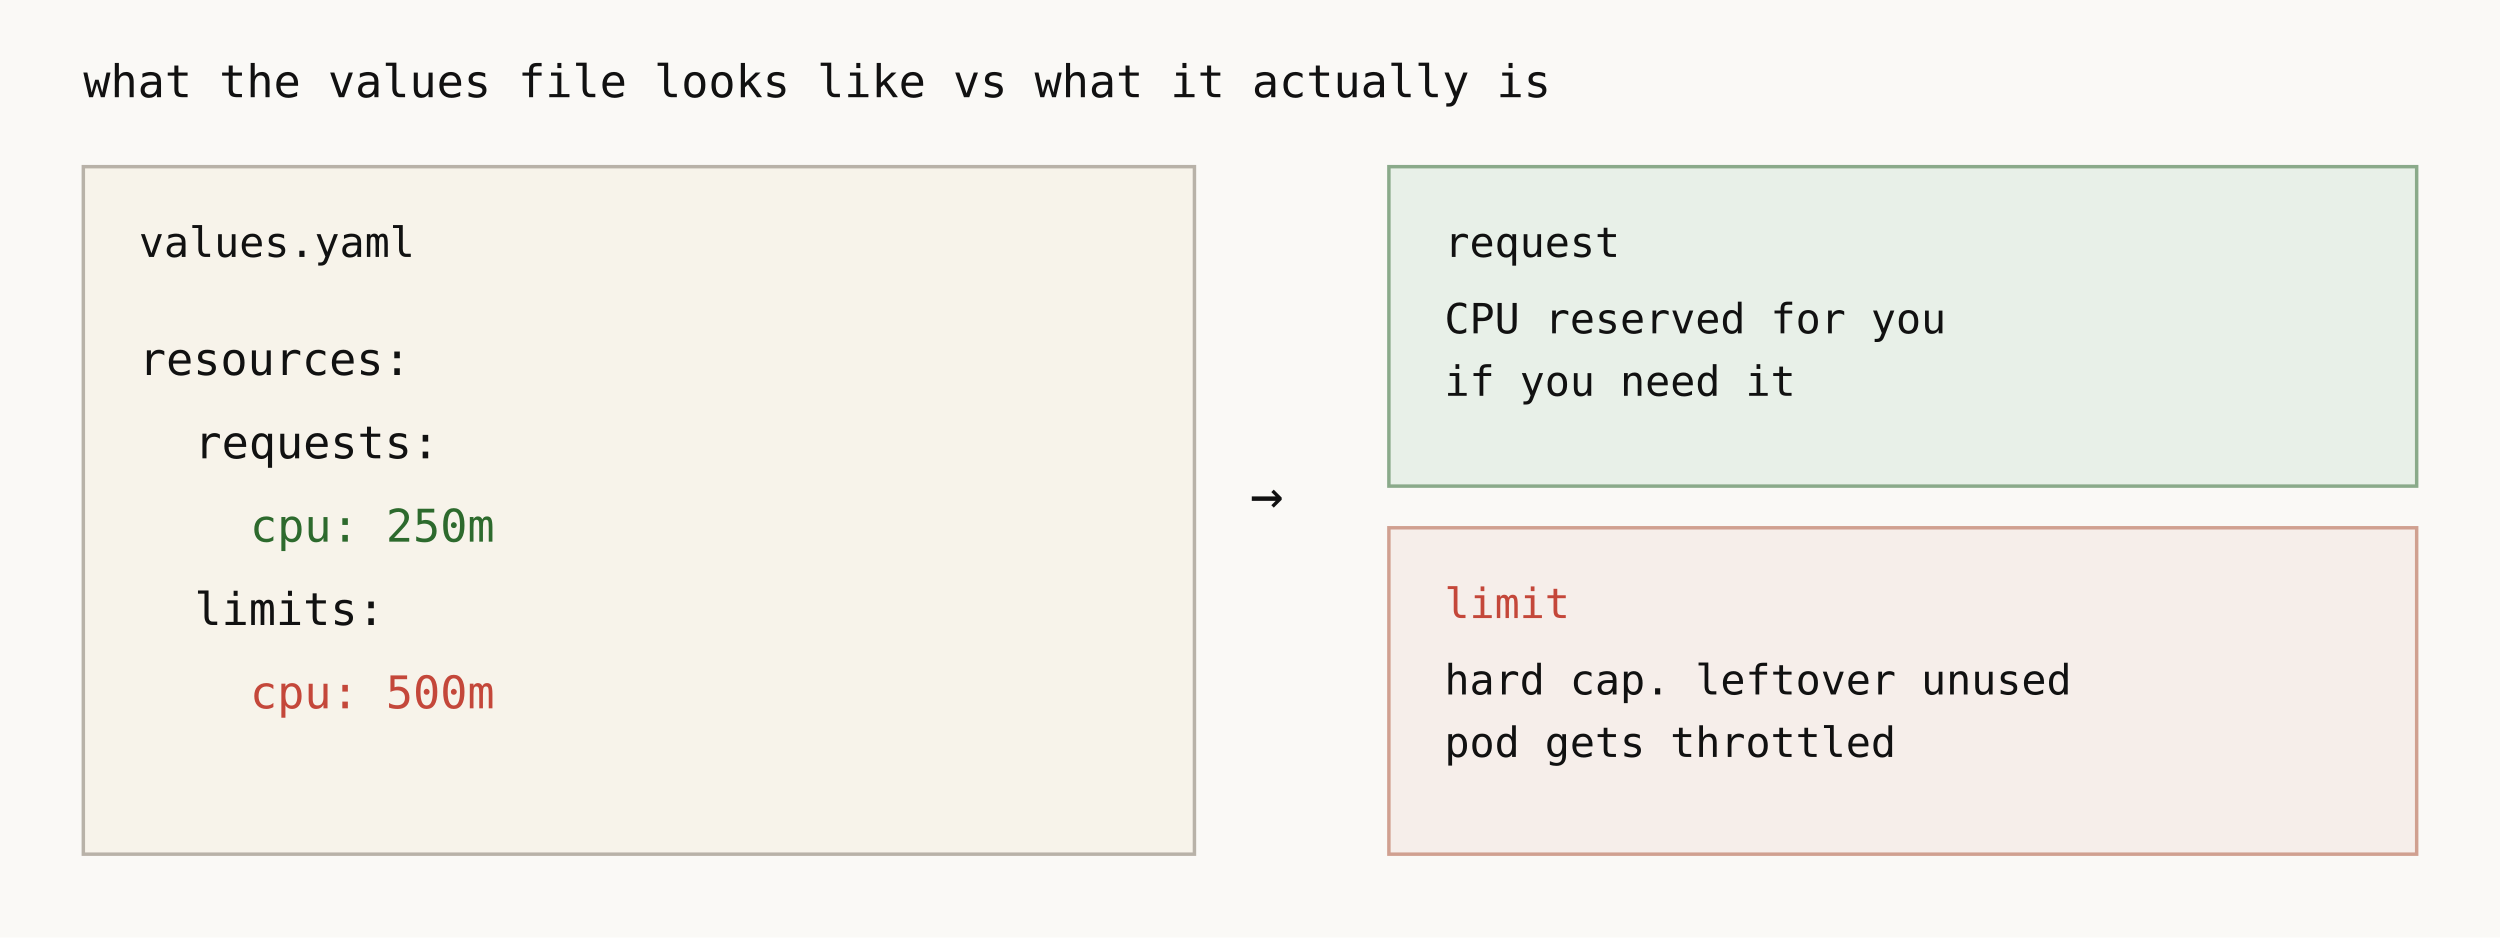
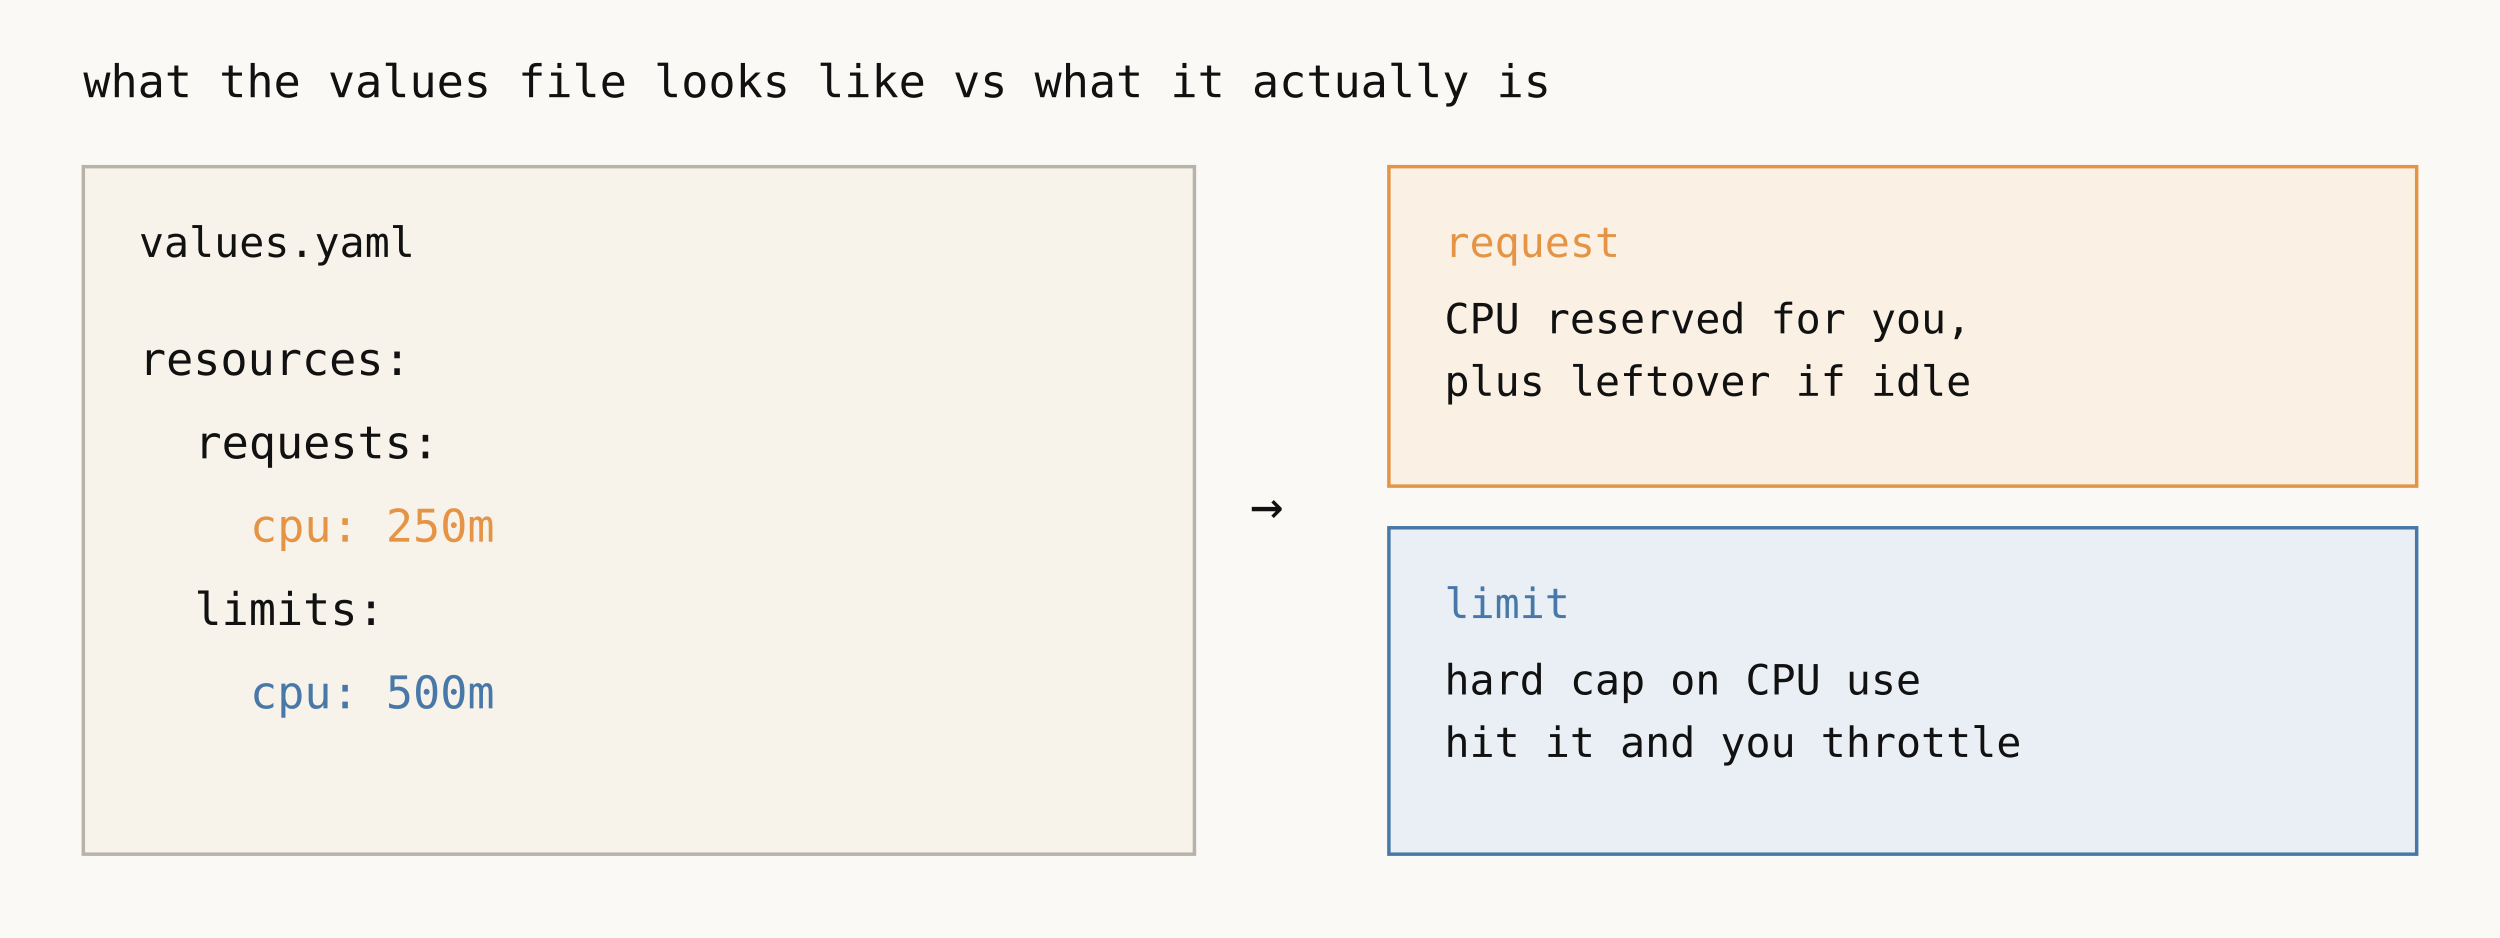
<svg xmlns="http://www.w3.org/2000/svg" width="720" height="270" viewBox="0 0 720 270">
  <rect width="720" height="270" fill="#faf9f6" />
  <text x="24" y="28" font-family="ui-monospace, SFMono-Regular, Menlo, monospace" font-size="13" fill="#111111">what the values file looks like vs what it actually is</text>
  <rect x="24" y="48" width="320" height="198" fill="#f7f3ea" stroke="#b8b2a8" />
  <text x="40" y="74" font-family="ui-monospace, SFMono-Regular, Menlo, monospace" font-size="12" fill="#111111">values.yaml</text>
  <text x="40" y="108" font-family="ui-monospace, SFMono-Regular, Menlo, monospace" font-size="13" fill="#111111">resources:</text>
  <text x="56" y="132" font-family="ui-monospace, SFMono-Regular, Menlo, monospace" font-size="13" fill="#111111">  requests:</text>
-   <text x="72" y="156" font-family="ui-monospace, SFMono-Regular, Menlo, monospace" font-size="13" fill="#2d6a2d">    cpu: 250m</text>
+   <text x="72" y="156" font-family="ui-monospace, SFMono-Regular, Menlo, monospace" font-size="13" fill="#e49444">    cpu: 250m</text>
  <text x="56" y="180" font-family="ui-monospace, SFMono-Regular, Menlo, monospace" font-size="13" fill="#111111">  limits:</text>
-   <text x="72" y="204" font-family="ui-monospace, SFMono-Regular, Menlo, monospace" font-size="13" fill="#c4473a">    cpu: 500m</text>
-   <text x="360" y="148" font-family="ui-monospace, SFMono-Regular, Menlo, monospace" font-size="16" fill="#111111">→</text>
-   <rect x="400" y="48" width="296" height="92" fill="#e8f0e8" stroke="#8aaa8a" />
-   <text x="416" y="74" font-family="ui-monospace, SFMono-Regular, Menlo, monospace" font-size="12" fill="#111111">request</text>
-   <text x="416" y="96" font-family="ui-monospace, SFMono-Regular, Menlo, monospace" font-size="12" fill="#111111">CPU reserved for you</text>
-   <text x="416" y="114" font-family="ui-monospace, SFMono-Regular, Menlo, monospace" font-size="12" fill="#111111">if you need it</text>
-   <rect x="400" y="152" width="296" height="94" fill="#f6eeea" stroke="#d0a090" />
-   <text x="416" y="178" font-family="ui-monospace, SFMono-Regular, Menlo, monospace" font-size="12" fill="#c4473a">limit</text>
-   <text x="416" y="200" font-family="ui-monospace, SFMono-Regular, Menlo, monospace" font-size="12" fill="#111111">hard cap. leftover unused</text>
-   <text x="416" y="218" font-family="ui-monospace, SFMono-Regular, Menlo, monospace" font-size="12" fill="#111111">pod gets throttled</text>
+   <text x="72" y="204" font-family="ui-monospace, SFMono-Regular, Menlo, monospace" font-size="13" fill="#4878a8">    cpu: 500m</text>
+   <text x="360" y="151" font-family="ui-monospace, SFMono-Regular, Menlo, monospace" font-size="16" fill="#111111">→</text>
+   <rect x="400" y="48" width="296" height="92" fill="#faf1e4" stroke="#e49444" />
+   <text x="416" y="74" font-family="ui-monospace, SFMono-Regular, Menlo, monospace" font-size="12" fill="#e49444">request</text>
+   <text x="416" y="96" font-family="ui-monospace, SFMono-Regular, Menlo, monospace" font-size="12" fill="#111111">CPU reserved for you,</text>
+   <text x="416" y="114" font-family="ui-monospace, SFMono-Regular, Menlo, monospace" font-size="12" fill="#111111">plus leftover if idle</text>
+   <rect x="400" y="152" width="296" height="94" fill="#e9eff4" stroke="#4878a8" />
+   <text x="416" y="178" font-family="ui-monospace, SFMono-Regular, Menlo, monospace" font-size="12" fill="#4878a8">limit</text>
+   <text x="416" y="200" font-family="ui-monospace, SFMono-Regular, Menlo, monospace" font-size="12" fill="#111111">hard cap on CPU use</text>
+   <text x="416" y="218" font-family="ui-monospace, SFMono-Regular, Menlo, monospace" font-size="12" fill="#111111">hit it and you throttle</text>
</svg>
